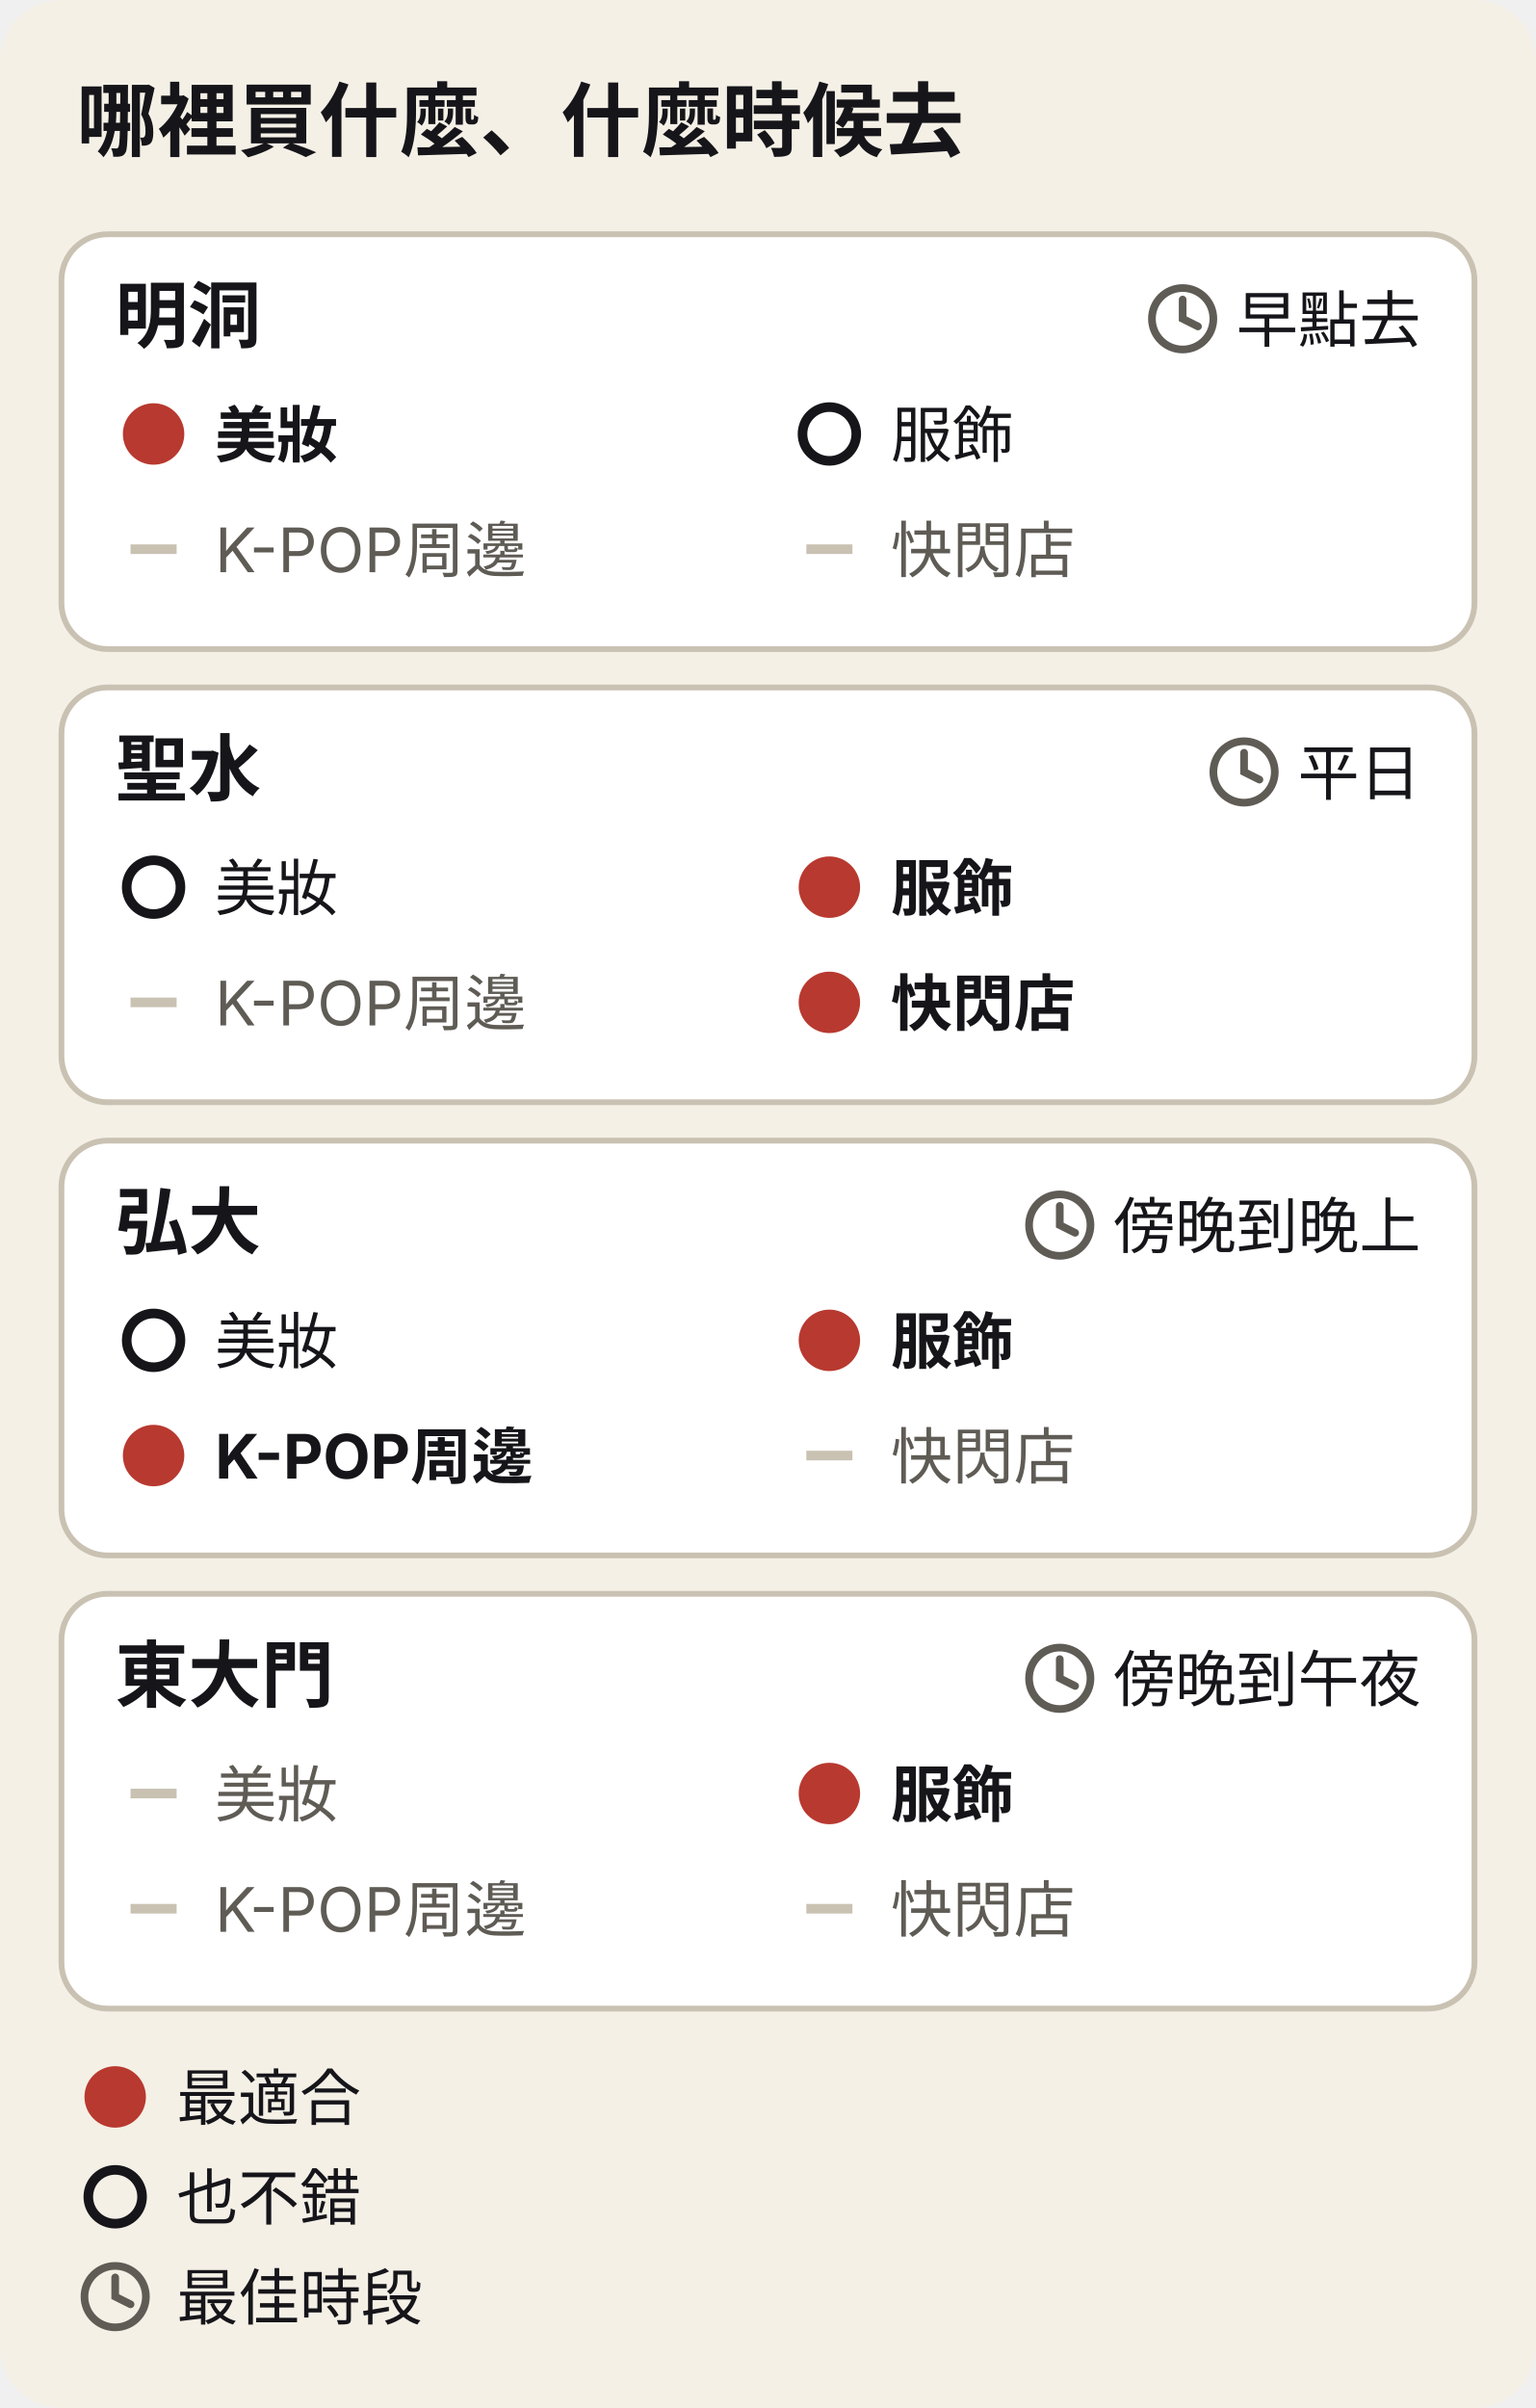
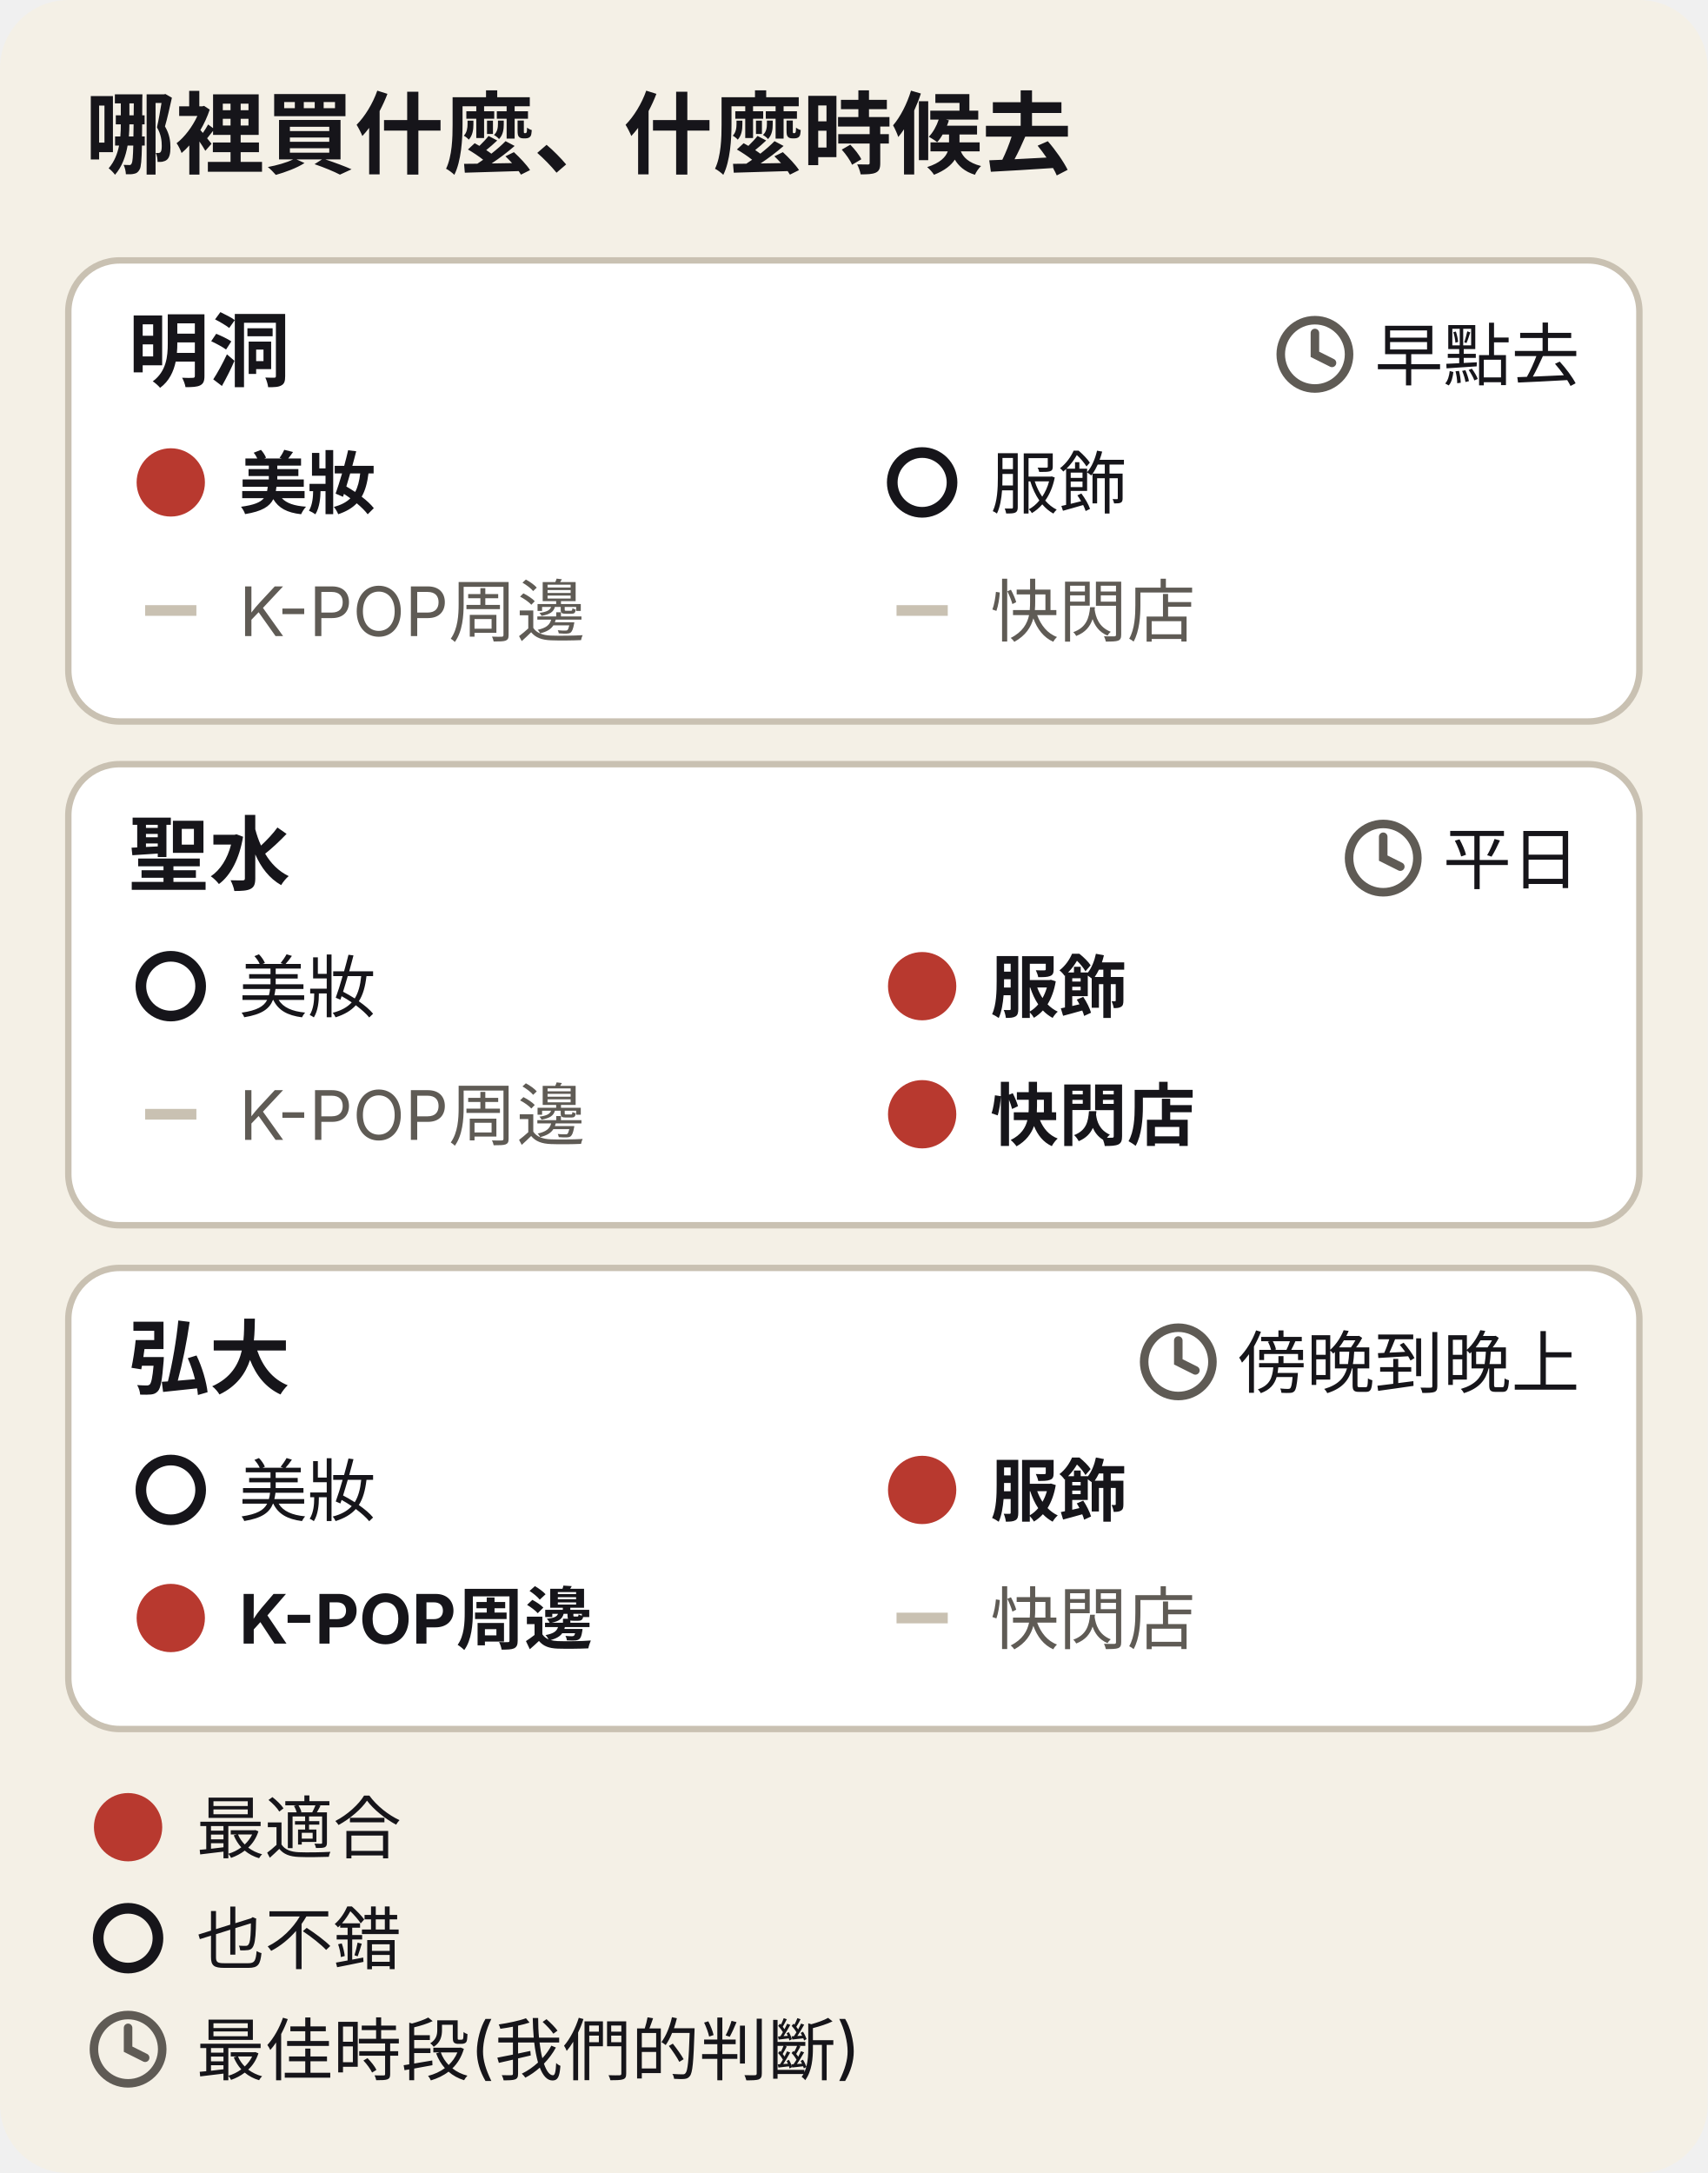
- <svg xmlns="http://www.w3.org/2000/svg" viewBox="0 0 400 627" role="img" aria-label="哪裡買什麼、什麼時候去" font-family="system-ui, -apple-system, &quot;Noto Sans KR&quot;, &quot;Noto Sans JP&quot;, &quot;Noto Sans TC&quot;, sans-serif">
-   <rect width="400" height="627" rx="16" fill="#f4f0e6" />
+ <svg xmlns="http://www.w3.org/2000/svg" viewBox="0 0 400 509" role="img" aria-label="哪裡買什麼、什麼時候去" font-family="system-ui, -apple-system, &quot;Noto Sans KR&quot;, &quot;Noto Sans JP&quot;, &quot;Noto Sans TC&quot;, sans-serif">
+   <rect width="400" height="509" rx="16" fill="#f4f0e6" />
  <defs>
    <marker id="ah" viewBox="0 0 10 10" refX="9" refY="5" markerWidth="7" markerHeight="7" orient="auto-start-reverse">
      <path d="M0,0 L10,5 L0,10 z" fill="#16151a" />
    </marker>
  </defs>
  <text x="20" y="39" font-size="21" fill="#16151a" font-weight="bold" text-anchor="start">哪裡買什麼、什麼時候去</text>
  <rect x="16" y="61" width="368" height="108" rx="12" fill="#ffffff" stroke="#c9c1b2" stroke-width="1.5" />
  <text x="30" y="89" font-size="19" fill="#16151a" font-weight="bold" text-anchor="start">明洞</text>
  <circle cx="308" cy="83" r="8" fill="none" stroke="#5f5b55" stroke-width="2" />
  <path d="M308,78 L308,83 L312,85" fill="none" stroke="#5f5b55" stroke-width="2" stroke-linecap="round" />
  <text x="370" y="89" font-size="16" fill="#16151a" text-anchor="end">早點去</text>
  <circle cx="40" cy="113" r="8" fill="#b8392f" />
  <text x="56" y="119" font-size="16" fill="#16151a" font-weight="bold" text-anchor="start">美妝</text>
  <circle cx="216" cy="113" r="7" fill="none" stroke="#16151a" stroke-width="2.5" />
  <text x="232" y="119" font-size="16" fill="#16151a" text-anchor="start">服飾</text>
  <line x1="34" y1="143" x2="46" y2="143" stroke="#c9c1b2" stroke-width="2.5" />
  <text x="56" y="149" font-size="16" fill="#5f5b55" text-anchor="start">K-POP周邊</text>
  <line x1="210" y1="143" x2="222" y2="143" stroke="#c9c1b2" stroke-width="2.5" />
  <text x="232" y="149" font-size="16" fill="#5f5b55" text-anchor="start">快閃店</text>
  <rect x="16" y="179" width="368" height="108" rx="12" fill="#ffffff" stroke="#c9c1b2" stroke-width="1.5" />
  <text x="30" y="207" font-size="19" fill="#16151a" font-weight="bold" text-anchor="start">聖水</text>
  <circle cx="324" cy="201" r="8" fill="none" stroke="#5f5b55" stroke-width="2" />
  <path d="M324,196 L324,201 L328,203" fill="none" stroke="#5f5b55" stroke-width="2" stroke-linecap="round" />
  <text x="370" y="207" font-size="16" fill="#16151a" text-anchor="end">平日</text>
  <circle cx="40" cy="231" r="7" fill="none" stroke="#16151a" stroke-width="2.5" />
  <text x="56" y="237" font-size="16" fill="#16151a" text-anchor="start">美妝</text>
  <circle cx="216" cy="231" r="8" fill="#b8392f" />
  <text x="232" y="237" font-size="16" fill="#16151a" font-weight="bold" text-anchor="start">服飾</text>
  <line x1="34" y1="261" x2="46" y2="261" stroke="#c9c1b2" stroke-width="2.5" />
  <text x="56" y="267" font-size="16" fill="#5f5b55" text-anchor="start">K-POP周邊</text>
  <circle cx="216" cy="261" r="8" fill="#b8392f" />
  <text x="232" y="267" font-size="16" fill="#16151a" font-weight="bold" text-anchor="start">快閃店</text>
  <rect x="16" y="297" width="368" height="108" rx="12" fill="#ffffff" stroke="#c9c1b2" stroke-width="1.5" />
  <text x="30" y="325" font-size="19" fill="#16151a" font-weight="bold" text-anchor="start">弘大</text>
  <circle cx="276" cy="319" r="8" fill="none" stroke="#5f5b55" stroke-width="2" />
  <path d="M276,314 L276,319 L280,321" fill="none" stroke="#5f5b55" stroke-width="2" stroke-linecap="round" />
  <text x="370" y="325" font-size="16" fill="#16151a" text-anchor="end">傍晚到晚上</text>
  <circle cx="40" cy="349" r="7" fill="none" stroke="#16151a" stroke-width="2.5" />
  <text x="56" y="355" font-size="16" fill="#16151a" text-anchor="start">美妝</text>
  <circle cx="216" cy="349" r="8" fill="#b8392f" />
  <text x="232" y="355" font-size="16" fill="#16151a" font-weight="bold" text-anchor="start">服飾</text>
  <circle cx="40" cy="379" r="8" fill="#b8392f" />
  <text x="56" y="385" font-size="16" fill="#16151a" font-weight="bold" text-anchor="start">K-POP周邊</text>
  <line x1="210" y1="379" x2="222" y2="379" stroke="#c9c1b2" stroke-width="2.5" />
  <text x="232" y="385" font-size="16" fill="#5f5b55" text-anchor="start">快閃店</text>
-   <rect x="16" y="415" width="368" height="108" rx="12" fill="#ffffff" stroke="#c9c1b2" stroke-width="1.5" />
-   <text x="30" y="443" font-size="19" fill="#16151a" font-weight="bold" text-anchor="start">東大門</text>
-   <circle cx="276" cy="437" r="8" fill="none" stroke="#5f5b55" stroke-width="2" />
-   <path d="M276,432 L276,437 L280,439" fill="none" stroke="#5f5b55" stroke-width="2" stroke-linecap="round" />
-   <text x="370" y="443" font-size="16" fill="#16151a" text-anchor="end">傍晚到午夜</text>
-   <line x1="34" y1="467" x2="46" y2="467" stroke="#c9c1b2" stroke-width="2.5" />
-   <text x="56" y="473" font-size="16" fill="#5f5b55" text-anchor="start">美妝</text>
-   <circle cx="216" cy="467" r="8" fill="#b8392f" />
-   <text x="232" y="473" font-size="16" fill="#16151a" font-weight="bold" text-anchor="start">服飾</text>
-   <line x1="34" y1="497" x2="46" y2="497" stroke="#c9c1b2" stroke-width="2.5" />
-   <text x="56" y="503" font-size="16" fill="#5f5b55" text-anchor="start">K-POP周邊</text>
-   <line x1="210" y1="497" x2="222" y2="497" stroke="#c9c1b2" stroke-width="2.5" />
-   <text x="232" y="503" font-size="16" fill="#5f5b55" text-anchor="start">快閃店</text>
-   <circle cx="30" cy="546" r="8" fill="#b8392f" />
-   <text x="46" y="552" font-size="16" fill="#16151a" text-anchor="start">最適合</text>
-   <circle cx="30" cy="572" r="7" fill="none" stroke="#16151a" stroke-width="2.5" />
-   <text x="46" y="578" font-size="16" fill="#16151a" text-anchor="start">也不錯</text>
-   <circle cx="30" cy="598" r="8" fill="none" stroke="#5f5b55" stroke-width="2" />
-   <path d="M30,593 L30,598 L34,600" fill="none" stroke="#5f5b55" stroke-width="2" stroke-linecap="round" />
-   <text x="46" y="604" font-size="16" fill="#16151a" text-anchor="start">最佳時段</text>
+   <circle cx="30" cy="428" r="8" fill="#b8392f" />
+   <text x="46" y="434" font-size="16" fill="#16151a" text-anchor="start">最適合</text>
+   <circle cx="30" cy="454" r="7" fill="none" stroke="#16151a" stroke-width="2.5" />
+   <text x="46" y="460" font-size="16" fill="#16151a" text-anchor="start">也不錯</text>
+   <circle cx="30" cy="480" r="8" fill="none" stroke="#5f5b55" stroke-width="2" />
+   <path d="M30,475 L30,480 L34,482" fill="none" stroke="#5f5b55" stroke-width="2" stroke-linecap="round" />
+   <text x="46" y="486" font-size="16" fill="#16151a" text-anchor="start">最佳時段(我們的判斷)</text>
</svg>
